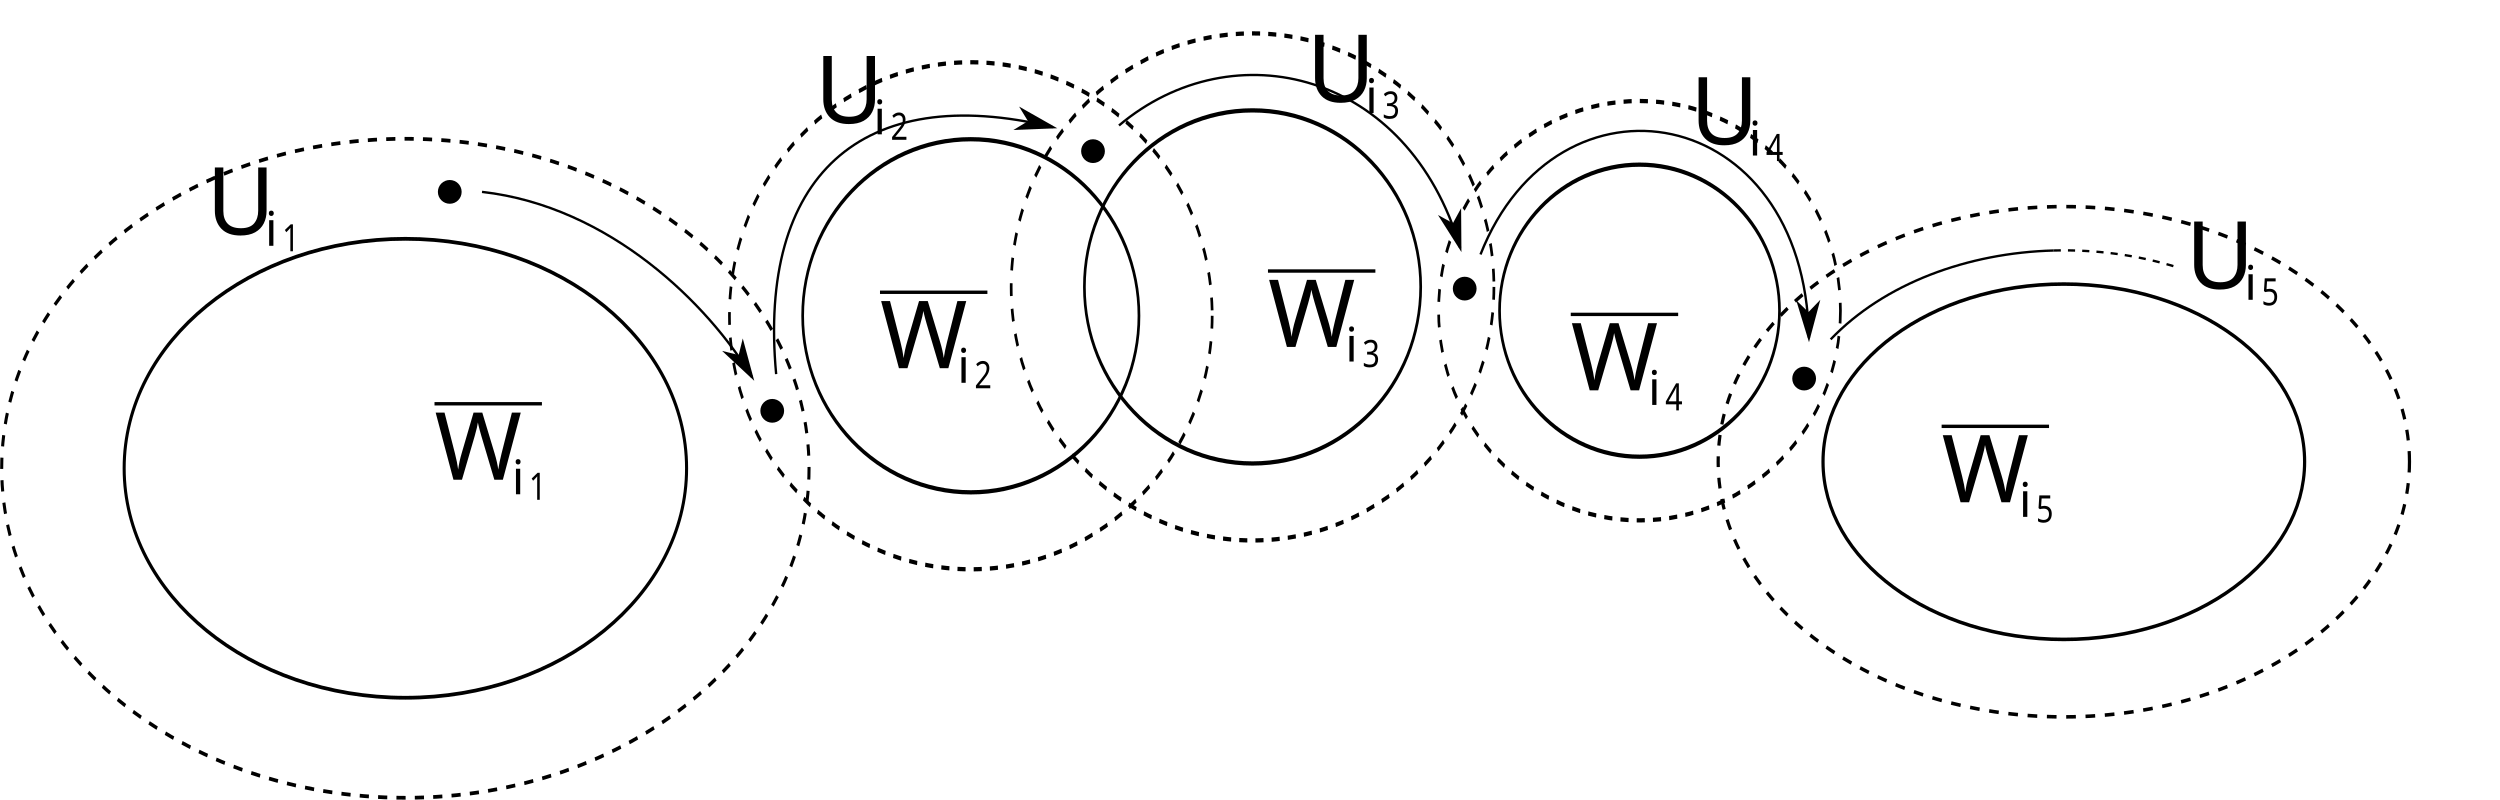
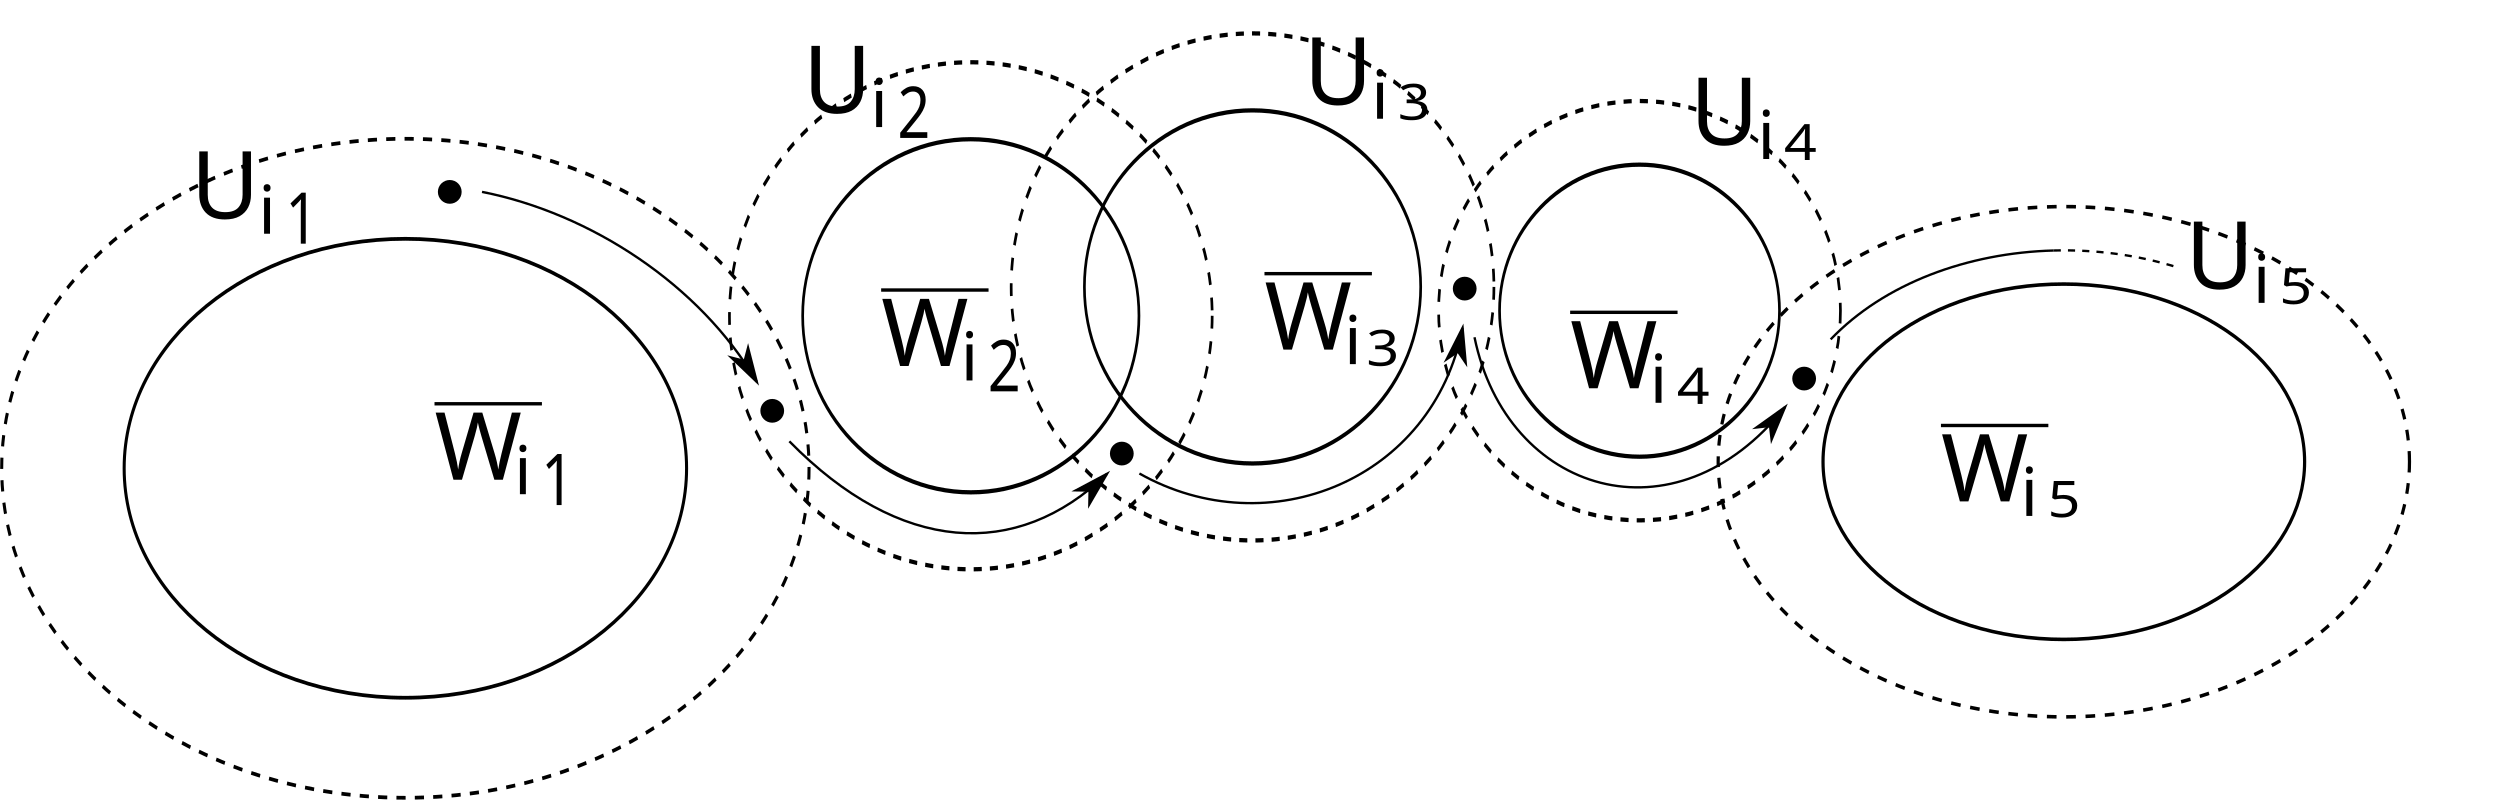
<svg xmlns="http://www.w3.org/2000/svg" width="736.498" height="235.528" id="svg3943" version="1.1">
  <defs id="defs3945">
    <marker orient="auto" refY="0.0" refX="0.0" id="Arrow2Mend" style="overflow:visible;">
      <path id="path4258" style="fill-rule:evenodd;stroke-width:0.625;stroke-linejoin:round;" d="M 8.719,4.034 L -2.207,0.016 L 8.719,-4.002 C 6.973,-1.63 6.983,1.616 8.719,4.034 z " transform="scale(0.6) rotate(180) translate(0,0)" />
    </marker>
    <marker orient="auto" refY="0" refX="0" id="Arrow1Lend" style="overflow:visible">
      <path id="path4336" d="M 0,0 5,-5 -12.5,0 5,5 0,0 z" style="fill-rule:evenodd;stroke:#000000;stroke-width:1pt" transform="matrix(-0.8,0,0,-0.8,-10,0)" />
    </marker>
    <marker orient="auto" refY="0" refX="0" id="Arrow2Mend-0" style="overflow:visible">
      <path id="path4258-9" style="fill-rule:evenodd;stroke-width:0.625;stroke-linejoin:round" d="M 8.719,4.034 -2.207,0.016 8.719,-4.002 c -1.745,2.372 -1.735,5.617 -6e-7,8.035 z" transform="scale(-0.6,-0.6)" />
    </marker>
    <marker orient="auto" refY="0" refX="0" id="Arrow2Mend-6" style="overflow:visible">
      <path id="path4258-4" style="fill-rule:evenodd;stroke-width:0.625;stroke-linejoin:round" d="M 8.719,4.034 -2.207,0.016 8.719,-4.002 c -1.745,2.372 -1.735,5.617 -6e-7,8.035 z" transform="scale(-0.6,-0.6)" />
    </marker>
    <marker orient="auto" refY="0" refX="0" id="Arrow2Mend-1" style="overflow:visible">
      <path id="path4258-43" style="fill-rule:evenodd;stroke-width:0.625;stroke-linejoin:round" d="M 8.719,4.034 -2.207,0.016 8.719,-4.002 c -1.745,2.372 -1.735,5.617 -6e-7,8.035 z" transform="scale(-0.6,-0.6)" />
    </marker>
    <marker orient="auto" refY="0" refX="0" id="Arrow1Lend-5" style="overflow:visible">
      <path id="path4336-9" d="M 0,0 5,-5 -12.5,0 5,5 0,0 z" style="fill-rule:evenodd;stroke:#000000;stroke-width:1pt" transform="matrix(-0.8,0,0,-0.8,-10,0)" />
    </marker>
  </defs>
  <g id="layer2" style="display:none">
    <path style="opacity:0.147;fill:#000000;fill-opacity:1;fill-rule:nonzero;stroke:none;display:inline" id="path3430-4" d="m 424,345.528 a 163,163 0 1 1 -326,0 163,163 0 1 1 326,0 z" transform="matrix(3.3505,0,0,2.0343,-511.0277,-362.7272)" />
    <path style="opacity:0.147;fill:#000000;fill-opacity:1;fill-rule:nonzero;stroke:none;display:inline" id="path3430" d="m 424,345.528 a 163,163 0 1 1 -326,0 163,163 0 1 1 326,0 z" transform="matrix(2.650307,0,0,1.609168,-332.9727,-216.5625)" />
    <path style="fill:none;stroke:#000000;stroke-width:1px;stroke-linecap:butt;stroke-linejoin:miter;stroke-opacity:1;display:inline" d="M 58,40.528 358,340.528 251,17.528" id="path3496" />
    <path style="fill:none;stroke:#000000;stroke-width:1px;stroke-linecap:butt;stroke-linejoin:miter;stroke-opacity:1;display:inline" d="M 360,342.528 680,48.528" id="path3500" />
    <path style="fill:none;stroke:#000000;stroke-width:1px;stroke-linecap:butt;stroke-linejoin:miter;stroke-opacity:1;display:inline" d="M 397,11.528 359,342.528 514,18.528" id="path3498" />
-     <path id="path3492" style="display:inline;fill:#000000;stroke:none" d="m 364.496,1035.104 c 0,0.828 -0.672,1.5 -1.5,1.5 -0.828,0 -1.5,-0.672 -1.5,-1.5 0,-0.828 0.672,-1.5 1.5,-1.5 0.828,0 1.5,0.672 1.5,1.5 z" transform="translate(-4.200178,-694.6261)" />
+     <path id="path3492" style="fill:#000000;stroke:none;display:inline" d="m 364.496,1035.104 a 1.5,1.5 0 1 1 -3,0 1.5,1.5 0 1 1 3,0 z" transform="translate(-4.200178,-694.6261)" />
  </g>
  <g id="layer1" transform="translate(-5.200178,-675.1261)" style="display:inline">
    <g id="g3033">
      <path transform="matrix(0.8147121,0,0,1.001,-88.94293,506.0771)" d="m 408.102,306.698 c 0,53.558 -65.352,96.975 -145.967,96.975 -80.615,0 -145.967,-43.417 -145.967,-96.975 0,-53.558 65.352,-96.975 145.967,-96.975 80.615,0 145.967,43.417 145.967,96.975 z" id="path2985-53" style="fill:none;stroke:#000000;stroke-width:1.107;stroke-miterlimit:4;stroke-opacity:1;stroke-dasharray:3.322, 3.322;stroke-dashoffset:0" />
      <path transform="matrix(0.5675539,0,0,0.6971043,-24.1542,599.2813)" d="m 408.102,306.698 c 0,53.558 -65.352,96.975 -145.967,96.975 -80.615,0 -145.967,-43.417 -145.967,-96.975 0,-53.558 65.352,-96.975 145.967,-96.975 80.615,0 145.967,43.417 145.967,96.975 z" id="path2985-1-93" style="fill:none;stroke:#000000;stroke-width:1.59;stroke-miterlimit:4;stroke-opacity:1;stroke-dasharray:none;stroke-dashoffset:0" />
    </g>
    <g transform="matrix(0.5979377,0,0,0.7694001,216.6844,142.5683)" id="g3033-9">
      <path transform="matrix(0.8147121,0,0,1.001,-88.94293,506.0771)" d="m 408.102,306.698 c 0,53.558 -65.352,96.975 -145.967,96.975 -80.615,0 -145.967,-43.417 -145.967,-96.975 0,-53.558 65.352,-96.975 145.967,-96.975 80.615,0 145.967,43.417 145.967,96.975 z" id="path2985-53-9" style="fill:none;stroke:#000000;stroke-width:1.633;stroke-miterlimit:4;stroke-opacity:1;stroke-dasharray:4.898, 4.898;stroke-dashoffset:0" />
      <path transform="matrix(0.5675539,0,0,0.6971043,-24.1542,599.2813)" d="m 408.102,306.698 c 0,53.558 -65.352,96.975 -145.967,96.975 -80.615,0 -145.967,-43.417 -145.967,-96.975 0,-53.558 65.352,-96.975 145.967,-96.975 80.615,0 145.967,43.417 145.967,96.975 z" id="path2985-1-93-1" style="fill:none;stroke:#000000;stroke-width:2.344;stroke-miterlimit:4;stroke-opacity:1;stroke-dasharray:none;stroke-dashoffset:0" />
    </g>
    <g transform="matrix(0.5979377,0,0,0.7694001,299.6844,134.0683)" id="g3033-9-3">
      <path transform="matrix(0.8147121,0,0,1.001,-88.94293,506.0771)" d="m 408.102,306.698 c 0,53.558 -65.352,96.975 -145.967,96.975 -80.615,0 -145.967,-43.417 -145.967,-96.975 0,-53.558 65.352,-96.975 145.967,-96.975 80.615,0 145.967,43.417 145.967,96.975 z" id="path2985-53-9-6" style="fill:none;stroke:#000000;stroke-width:1.633;stroke-miterlimit:4;stroke-opacity:1;stroke-dasharray:4.898, 4.898;stroke-dashoffset:0" />
      <path transform="matrix(0.5675539,0,0,0.6971043,-24.1542,599.2813)" d="m 408.102,306.698 c 0,53.558 -65.352,96.975 -145.967,96.975 -80.615,0 -145.967,-43.417 -145.967,-96.975 0,-53.558 65.352,-96.975 145.967,-96.975 80.615,0 145.967,43.417 145.967,96.975 z" id="path2985-1-93-1-0" style="fill:none;stroke:#000000;stroke-width:2.344;stroke-miterlimit:4;stroke-opacity:1;stroke-dasharray:none;stroke-dashoffset:0" />
    </g>
    <g transform="matrix(0.497735,0,0,0.6363689,426.1718,249.2335)" id="g3033-9-3-9">
      <path transform="matrix(0.8147121,0,0,1.001,-88.94293,506.0771)" d="m 408.102,306.698 c 0,53.558 -65.352,96.975 -145.967,96.975 -80.615,0 -145.967,-43.417 -145.967,-96.975 0,-53.558 65.352,-96.975 145.967,-96.975 80.615,0 145.967,43.417 145.967,96.975 z" id="path2985-53-9-6-7" style="fill:none;stroke:#000000;stroke-width:1.968;stroke-miterlimit:4;stroke-opacity:1;stroke-dasharray:5.903, 5.903;stroke-dashoffset:0" />
      <path transform="matrix(0.5675539,0,0,0.6971043,-24.1542,599.2813)" d="m 408.102,306.698 c 0,53.558 -65.352,96.975 -145.967,96.975 -80.615,0 -145.967,-43.417 -145.967,-96.975 0,-53.558 65.352,-96.975 145.967,-96.975 80.615,0 145.967,43.417 145.967,96.975 z" id="path2985-1-93-1-0-6" style="fill:none;stroke:#000000;stroke-width:2.825;stroke-miterlimit:4;stroke-opacity:1;stroke-dasharray:none;stroke-dashoffset:0" />
    </g>
    <g transform="matrix(0.8562905,0,0,0.7743249,506.4882,181.564)" id="g3033-9-3-9-6">
      <path transform="matrix(0.8147121,0,0,1.001,-88.94293,506.0771)" d="m 408.102,306.698 c 0,53.558 -65.352,96.975 -145.967,96.975 -80.615,0 -145.967,-43.417 -145.967,-96.975 0,-53.558 65.352,-96.975 145.967,-96.975 80.615,0 145.967,43.417 145.967,96.975 z" id="path2985-53-9-6-7-4" style="fill:none;stroke:#000000;stroke-width:1.36;stroke-miterlimit:4;stroke-opacity:1;stroke-dasharray:4.08, 4.08;stroke-dashoffset:0" />
      <path transform="matrix(0.5675539,0,0,0.6971043,-24.1542,599.2813)" d="m 408.102,306.698 c 0,53.558 -65.352,96.975 -145.967,96.975 -80.615,0 -145.967,-43.417 -145.967,-96.975 0,-53.558 65.352,-96.975 145.967,-96.975 80.615,0 145.967,43.417 145.967,96.975 z" id="path2985-1-93-1-0-6-3" style="fill:none;stroke:#000000;stroke-width:1.952;stroke-miterlimit:4;stroke-opacity:1;stroke-dasharray:none;stroke-dashoffset:0" />
    </g>
-     <g id="g3484" transform="translate(0.5355339,10.19239)">
+     <g id="g3484" transform="translate(-4.05698,5.460786)" style="fill:#000000">
      <text id="text3809-0-8-9" y="734.04" x="65.476" style="font-size:27.69px;font-style:normal;font-variant:normal;font-weight:normal;font-stretch:normal;line-height:125%;letter-spacing:0px;word-spacing:0px;fill:#000000;fill-opacity:1;stroke:none;font-family:cmmi10;-inkscape-font-specification:cmmi10" xml:space="preserve">
        <tspan y="734.04" x="65.476" id="tspan3811-7-9-0">U</tspan>
      </text>
-       <text id="text3809-0-8-9-5" y="737.339" x="82.769" style="font-size:14.065px;font-style:normal;font-variant:normal;font-weight:normal;font-stretch:normal;line-height:125%;letter-spacing:0px;word-spacing:0px;fill:#000000;fill-opacity:1;stroke:none;font-family:cmmi10;-inkscape-font-specification:cmmi10" xml:space="preserve">
-         <tspan y="737.339" x="82.769" id="tspan3811-7-9-0-9">i</tspan>
-       </text>
-       <text transform="scale(0.8965595,1.115375)" id="text3842-4-1-1" y="662.52" x="97.925" style="font-size:9.967px;font-style:normal;font-variant:normal;font-weight:normal;font-stretch:normal;line-height:125%;letter-spacing:0px;word-spacing:0px;fill:#000000;fill-opacity:1;stroke:none;font-family:cmmi10;-inkscape-font-specification:cmmi10" xml:space="preserve">
-         <tspan y="662.52" x="97.925" id="tspan3844-7-8-1">1</tspan>
-       </text>
-     </g>
-     <g id="g3476" transform="translate(9.136039,0.7426407)">
-       <text id="text3809-0-8-9-8" y="710.652" x="236.121" style="font-size:27.69px;font-style:normal;font-variant:normal;font-weight:normal;font-stretch:normal;line-height:125%;letter-spacing:0px;word-spacing:0px;fill:#000000;fill-opacity:1;stroke:none;font-family:cmmi10;-inkscape-font-specification:cmmi10" xml:space="preserve">
-         <tspan y="710.652" x="236.121" id="tspan3811-7-9-0-1">U</tspan>
-       </text>
-       <text id="text3809-0-8-9-5-0" y="713.951" x="253.414" style="font-size:14.065px;font-style:normal;font-variant:normal;font-weight:normal;font-stretch:normal;line-height:125%;letter-spacing:0px;word-spacing:0px;fill:#000000;fill-opacity:1;stroke:none;font-family:cmmi10;-inkscape-font-specification:cmmi10" xml:space="preserve">
-         <tspan y="713.951" x="253.414" id="tspan3811-7-9-0-9-4">i</tspan>
-       </text>
-       <text transform="scale(0.8965595,1.115375)" id="text3842-4-1-1-8" y="641.552" x="288.257" style="font-size:9.967px;font-style:normal;font-variant:normal;font-weight:normal;font-stretch:normal;line-height:125%;letter-spacing:0px;word-spacing:0px;fill:#000000;fill-opacity:1;stroke:none;font-family:cmmi10;-inkscape-font-specification:cmmi10" xml:space="preserve">
-         <tspan y="641.552" x="288.257" id="tspan3844-7-8-1-0">2</tspan>
-       </text>
-     </g>
-     <g id="g3468" transform="translate(37.51219,7.985281)">
-       <text id="text3809-0-8-9-8-9" y="697.152" x="352.621" style="font-size:27.69px;font-style:normal;font-variant:normal;font-weight:normal;font-stretch:normal;line-height:125%;letter-spacing:0px;word-spacing:0px;fill:#000000;fill-opacity:1;stroke:none;font-family:cmmi10;-inkscape-font-specification:cmmi10" xml:space="preserve">
-         <tspan y="697.152" x="352.621" id="tspan3811-7-9-0-1-5">U</tspan>
-       </text>
-       <text id="text3809-0-8-9-5-0-5" y="700.451" x="369.914" style="font-size:14.065px;font-style:normal;font-variant:normal;font-weight:normal;font-stretch:normal;line-height:125%;letter-spacing:0px;word-spacing:0px;fill:#000000;fill-opacity:1;stroke:none;font-family:cmmi10;-inkscape-font-specification:cmmi10" xml:space="preserve">
-         <tspan y="700.451" x="369.914" id="tspan3811-7-9-0-9-4-2">i</tspan>
-       </text>
-       <text transform="scale(0.8965595,1.115375)" id="text3842-4-1-1-8-5" y="629.448" x="418.199" style="font-size:9.967px;font-style:normal;font-variant:normal;font-weight:normal;font-stretch:normal;line-height:125%;letter-spacing:0px;word-spacing:0px;fill:#000000;fill-opacity:1;stroke:none;font-family:cmmi10;-inkscape-font-specification:cmmi10" xml:space="preserve">
-         <tspan y="629.448" x="418.199" id="tspan3844-7-8-1-0-8">3</tspan>
-       </text>
-     </g>
-     <g id="g3460" transform="translate(25.5,3)">
-       <text id="text3809-0-8-9-8-91" y="714.652" x="477.621" style="font-size:27.69px;font-style:normal;font-variant:normal;font-weight:normal;font-stretch:normal;line-height:125%;letter-spacing:0px;word-spacing:0px;fill:#000000;fill-opacity:1;stroke:none;font-family:cmmi10;-inkscape-font-specification:cmmi10" xml:space="preserve">
-         <tspan y="714.652" x="477.621" id="tspan3811-7-9-0-1-2">U</tspan>
-       </text>
-       <text id="text3809-0-8-9-5-0-8" y="717.951" x="494.914" style="font-size:14.065px;font-style:normal;font-variant:normal;font-weight:normal;font-stretch:normal;line-height:125%;letter-spacing:0px;word-spacing:0px;fill:#000000;fill-opacity:1;stroke:none;font-family:cmmi10;-inkscape-font-specification:cmmi10" xml:space="preserve">
-         <tspan y="717.951" x="494.914" id="tspan3811-7-9-0-9-4-23">i</tspan>
-       </text>
-       <text transform="scale(0.8965595,1.115375)" id="text3842-4-1-1-8-3" y="645.138" x="557.62" style="font-size:9.967px;font-style:normal;font-variant:normal;font-weight:normal;font-stretch:normal;line-height:125%;letter-spacing:0px;word-spacing:0px;fill:#000000;fill-opacity:1;stroke:none;font-family:cmmi10;-inkscape-font-specification:cmmi10" xml:space="preserve">
-         <tspan y="645.138" x="557.62" id="tspan3844-7-8-1-0-9">4</tspan>
-       </text>
-     </g>
-     <g id="g3452" transform="translate(29,12)">
-       <text id="text3809-0-8-9-8-4" y="748.152" x="620.121" style="font-size:27.69px;font-style:normal;font-variant:normal;font-weight:normal;font-stretch:normal;line-height:125%;letter-spacing:0px;word-spacing:0px;fill:#000000;fill-opacity:1;stroke:none;font-family:cmmi10;-inkscape-font-specification:cmmi10" xml:space="preserve">
-         <tspan y="748.152" x="620.121" id="tspan3811-7-9-0-1-4">U</tspan>
-       </text>
-       <text id="text3809-0-8-9-5-0-6" y="751.451" x="637.414" style="font-size:14.065px;font-style:normal;font-variant:normal;font-weight:normal;font-stretch:normal;line-height:125%;letter-spacing:0px;word-spacing:0px;fill:#000000;fill-opacity:1;stroke:none;font-family:cmmi10;-inkscape-font-specification:cmmi10" xml:space="preserve">
-         <tspan y="751.451" x="637.414" id="tspan3811-7-9-0-9-4-0">i</tspan>
-       </text>
-       <text transform="scale(0.8965595,1.115375)" id="text3842-4-1-1-8-32" y="675.173" x="716.561" style="font-size:9.967px;font-style:normal;font-variant:normal;font-weight:normal;font-stretch:normal;line-height:125%;letter-spacing:0px;word-spacing:0px;fill:#000000;fill-opacity:1;stroke:none;font-family:cmmi10;-inkscape-font-specification:cmmi10" xml:space="preserve">
-         <tspan y="675.173" x="716.561" id="tspan3844-7-8-1-0-5">5</tspan>
-       </text>
-     </g>
-     <g id="g3419" transform="translate(-7.935028,-25.0061)">
-       <text id="text3809-0-8-9-81" y="841.451" x="141.157" style="font-size:27.69px;font-style:normal;font-variant:normal;font-weight:normal;font-stretch:normal;line-height:125%;letter-spacing:0px;word-spacing:0px;fill:#000000;fill-opacity:1;stroke:none;font-family:cmmi10;-inkscape-font-specification:cmmi10" xml:space="preserve">
-         <tspan y="841.451" x="141.157" id="tspan3811-7-9-0-91">W</tspan>
-       </text>
-       <text id="text3809-0-8-9-5-1" y="845.75" x="163.951" style="font-size:14.065px;font-style:normal;font-variant:normal;font-weight:normal;font-stretch:normal;line-height:125%;letter-spacing:0px;word-spacing:0px;fill:#000000;fill-opacity:1;stroke:none;font-family:cmmi10;-inkscape-font-specification:cmmi10" xml:space="preserve">
-         <tspan y="845.75" x="163.951" id="tspan3811-7-9-0-9-2">i</tspan>
-       </text>
-       <text transform="scale(0.8965595,1.115375)" id="text3842-4-1-1-3" y="759.717" x="188.472" style="font-size:9.967px;font-style:normal;font-variant:normal;font-weight:normal;font-stretch:normal;line-height:125%;letter-spacing:0px;word-spacing:0px;fill:#000000;fill-opacity:1;stroke:none;font-family:cmmi10;-inkscape-font-specification:cmmi10" xml:space="preserve">
-         <tspan y="759.717" x="188.472" id="tspan3844-7-8-1-6">1</tspan>
-       </text>
-       <path id="path3297" d="m 141.141,819.083 31.643,0" style="fill:none;stroke:#000000;stroke-width:1px;stroke-linecap:butt;stroke-linejoin:miter;stroke-opacity:1" />
-     </g>
-     <g id="g3392" transform="translate(3.792893,2.035534)">
-       <text id="text3809-0-8-9-81-0" y="781.557" x="260.667" style="font-size:27.69px;font-style:normal;font-variant:normal;font-weight:normal;font-stretch:normal;line-height:125%;letter-spacing:0px;word-spacing:0px;fill:#000000;fill-opacity:1;stroke:none;font-family:cmmi10;-inkscape-font-specification:cmmi10" xml:space="preserve">
-         <tspan y="781.557" x="260.667" id="tspan3811-7-9-0-91-5">W</tspan>
-       </text>
-       <text id="text3809-0-8-9-5-1-5" y="785.856" x="283.46" style="font-size:14.065px;font-style:normal;font-variant:normal;font-weight:normal;font-stretch:normal;line-height:125%;letter-spacing:0px;word-spacing:0px;fill:#000000;fill-opacity:1;stroke:none;font-family:cmmi10;-inkscape-font-specification:cmmi10" xml:space="preserve">
-         <tspan y="785.856" x="283.46" id="tspan3811-7-9-0-9-2-8">i</tspan>
-       </text>
-       <text transform="scale(0.8965595,1.115375)" id="text3842-4-1-1-3-0" y="706.019" x="321.77" style="font-size:9.967px;font-style:normal;font-variant:normal;font-weight:normal;font-stretch:normal;line-height:125%;letter-spacing:0px;word-spacing:0px;fill:#000000;fill-opacity:1;stroke:none;font-family:cmmi10;-inkscape-font-specification:cmmi10" xml:space="preserve">
-         <tspan y="706.019" x="321.77" id="tspan3844-7-8-1-6-7">2</tspan>
-       </text>
-       <path id="path3297-5" d="m 260.651,759.19 31.643,0" style="fill:none;stroke:#000000;stroke-width:1px;stroke-linecap:butt;stroke-linejoin:miter;stroke-opacity:1" />
-     </g>
-     <g id="g3509" transform="translate(4,-1)">
-       <text id="text3809-0-8-9-5-1-6" y="782.634" x="397.552" style="font-size:14.065px;font-style:normal;font-variant:normal;font-weight:normal;font-stretch:normal;line-height:125%;letter-spacing:0px;word-spacing:0px;fill:#000000;fill-opacity:1;stroke:none;font-family:cmmi10;-inkscape-font-specification:cmmi10" xml:space="preserve">
-         <tspan y="782.634" x="397.552" id="tspan3811-7-9-0-9-2-0">i</tspan>
-       </text>
-       <g id="g3502">
-         <text xml:space="preserve" style="font-size:27.69px;font-style:normal;font-variant:normal;font-weight:normal;font-stretch:normal;line-height:125%;letter-spacing:0px;word-spacing:0px;fill:#000000;fill-opacity:1;stroke:none;font-family:cmmi10;-inkscape-font-specification:cmmi10" x="374.759" y="778.335" id="text3809-0-8-9-81-8">
-           <tspan id="tspan3811-7-9-0-91-8" x="374.759" y="778.335">W</tspan>
-         </text>
-         <text xml:space="preserve" style="font-size:9.967px;font-style:normal;font-variant:normal;font-weight:normal;font-stretch:normal;line-height:125%;letter-spacing:0px;word-spacing:0px;fill:#000000;fill-opacity:1;stroke:none;font-family:cmmi10;-inkscape-font-specification:cmmi10" x="449.025" y="703.13" id="text3842-4-1-1-3-8" transform="scale(0.8965595,1.115375)">
-           <tspan id="tspan3844-7-8-1-6-0" x="449.025" y="703.13">3</tspan>
-         </text>
-         <path style="fill:none;stroke:#000000;stroke-width:1px;stroke-linecap:butt;stroke-linejoin:miter;stroke-opacity:1" d="m 374.743,755.968 31.643,0" id="path3297-6" />
-       </g>
-     </g>
-     <g id="g3401" transform="translate(-13.43503,8.485281)">
-       <text id="text3809-0-8-9-81-1" y="781.628" x="481.395" style="font-size:27.69px;font-style:normal;font-variant:normal;font-weight:normal;font-stretch:normal;line-height:125%;letter-spacing:0px;word-spacing:0px;fill:#000000;fill-opacity:1;stroke:none;font-family:cmmi10;-inkscape-font-specification:cmmi10" xml:space="preserve">
-         <tspan y="781.628" x="481.395" id="tspan3811-7-9-0-91-9">W</tspan>
-       </text>
-       <text id="text3809-0-8-9-5-1-2" y="785.927" x="504.188" style="font-size:14.065px;font-style:normal;font-variant:normal;font-weight:normal;font-stretch:normal;line-height:125%;letter-spacing:0px;word-spacing:0px;fill:#000000;fill-opacity:1;stroke:none;font-family:cmmi10;-inkscape-font-specification:cmmi10" xml:space="preserve">
-         <tspan y="785.927" x="504.188" id="tspan3811-7-9-0-9-2-7">i</tspan>
-       </text>
-       <text transform="scale(0.8965595,1.115375)" id="text3842-4-1-1-3-7" y="706.083" x="567.964" style="font-size:9.967px;font-style:normal;font-variant:normal;font-weight:normal;font-stretch:normal;line-height:125%;letter-spacing:0px;word-spacing:0px;fill:#000000;fill-opacity:1;stroke:none;font-family:cmmi10;-inkscape-font-specification:cmmi10" xml:space="preserve">
-         <tspan y="706.083" x="567.964" id="tspan3844-7-8-1-6-2">4</tspan>
-       </text>
-       <path id="path3297-0" d="m 481.379,759.261 31.643,0" style="fill:none;stroke:#000000;stroke-width:1px;stroke-linecap:butt;stroke-linejoin:miter;stroke-opacity:1" />
-     </g>
-     <g id="g3410" transform="translate(-15.67767,-2.035534)">
-       <text id="text3809-0-8-9-81-10" y="825.128" x="592.895" style="font-size:27.69px;font-style:normal;font-variant:normal;font-weight:normal;font-stretch:normal;line-height:125%;letter-spacing:0px;word-spacing:0px;fill:#000000;fill-opacity:1;stroke:none;font-family:cmmi10;-inkscape-font-specification:cmmi10" xml:space="preserve">
-         <tspan y="825.128" x="592.895" id="tspan3811-7-9-0-91-1">W</tspan>
-       </text>
-       <text id="text3809-0-8-9-5-1-59" y="829.427" x="615.688" style="font-size:14.065px;font-style:normal;font-variant:normal;font-weight:normal;font-stretch:normal;line-height:125%;letter-spacing:0px;word-spacing:0px;fill:#000000;fill-opacity:1;stroke:none;font-family:cmmi10;-inkscape-font-specification:cmmi10" xml:space="preserve">
-         <tspan y="829.427" x="615.688" id="tspan3811-7-9-0-9-2-4">i</tspan>
-       </text>
-       <text transform="scale(0.8965595,1.115375)" id="text3842-4-1-1-3-6" y="745.083" x="692.328" style="font-size:9.967px;font-style:normal;font-variant:normal;font-weight:normal;font-stretch:normal;line-height:125%;letter-spacing:0px;word-spacing:0px;fill:#000000;fill-opacity:1;stroke:none;font-family:cmmi10;-inkscape-font-specification:cmmi10" xml:space="preserve">
-         <tspan y="745.083" x="692.328" id="tspan3844-7-8-1-6-1">5</tspan>
-       </text>
-       <path id="path3297-8" d="m 592.879,802.761 31.643,0" style="fill:none;stroke:#000000;stroke-width:1px;stroke-linecap:butt;stroke-linejoin:miter;stroke-opacity:1" />
-     </g>
-     <path style="fill:#000000;fill-opacity:1;fill-rule:nonzero;stroke:none" id="path3525" d="m 140,10.528 c 0,3.314 -3.582,6 -8,6 -4.418,0 -8,-2.686 -8,-6 0,-3.314 3.582,-6 8,-6 4.418,0 8,2.686 8,6 z" transform="matrix(0.4375,0,0,0.5833333,79.95018,725.5126)" />
+       <text id="text3809-0-8-9-5" y="738.524" x="85.365" style="font-size:19.828px;font-style:normal;font-variant:normal;font-weight:normal;font-stretch:normal;line-height:125%;letter-spacing:0px;word-spacing:0px;fill:#000000;fill-opacity:1;stroke:none;font-family:cmmi10;-inkscape-font-specification:cmmi10" xml:space="preserve">
+         <tspan y="738.524" x="85.365" id="tspan3811-7-9-0-9">i</tspan>
+       </text>
+       <text transform="scale(0.8965595,1.115375)" id="text3842-4-1-1" y="664.761" x="104.085" style="font-size:18.871px;font-style:normal;font-variant:normal;font-weight:normal;font-stretch:normal;line-height:125%;letter-spacing:0px;word-spacing:0px;fill:#000000;fill-opacity:1;stroke:none;font-family:cmmi10;-inkscape-font-specification:cmmi10" xml:space="preserve">
+         <tspan y="664.761" x="104.085" id="tspan3844-7-8-1">1</tspan>
+       </text>
+     </g>
+     <path style="fill:#000000;fill-opacity:1;fill-rule:nonzero;stroke:none" id="path3525" d="m 140,10.528 a 8,6 0 1 1 -16,0 8,6 0 1 1 16,0 z" transform="matrix(0.4375,0,0,0.5833333,79.95018,725.5126)" />
    <path style="fill:#000000;fill-opacity:1;fill-rule:nonzero;stroke:none;display:inline" id="path3525-3" d="m 140,10.528 c 0,3.314 -3.582,6 -8,6 -4.418,0 -8,-2.686 -8,-6 0,-3.314 3.582,-6 8,-6 4.418,0 8,2.686 8,6 z" transform="matrix(0.4375,0,0,0.5833333,174.9502,790.0126)" />
-     <path style="fill:#000000;fill-opacity:1;fill-rule:nonzero;stroke:none;display:inline" id="path3525-3-3" d="m 140,10.528 c 0,3.314 -3.582,6 -8,6 -4.418,0 -8,-2.686 -8,-6 0,-3.314 3.582,-6 8,-6 4.418,0 8,2.686 8,6 z" transform="matrix(0.4375,0,0,0.5833333,269.4502,713.5126)" />
+     <path style="fill:#000000;fill-opacity:1;fill-rule:nonzero;stroke:none;display:inline" id="path3525-3-3" d="m 140,10.528 a 8,6 0 1 1 -16,0 8,6 0 1 1 16,0 z" transform="matrix(0.4375,0,0,0.5833333,277.9355,802.6081)" />
    <path style="fill:#000000;fill-opacity:1;fill-rule:nonzero;stroke:none;display:inline" id="path3525-3-3-9" d="m 140,10.528 c 0,3.314 -3.582,6 -8,6 -4.418,0 -8,-2.686 -8,-6 0,-3.314 3.582,-6 8,-6 4.418,0 8,2.686 8,6 z" transform="matrix(0.4375,0,0,0.5833333,378.9502,754.0126)" />
    <path style="fill:#000000;fill-opacity:1;fill-rule:nonzero;stroke:none;display:inline" id="path3525-3-3-9-3" d="m 140,10.528 c 0,3.314 -3.582,6 -8,6 -4.418,0 -8,-2.686 -8,-6 0,-3.314 3.582,-6 8,-6 4.418,0 8,2.686 8,6 z" transform="matrix(0.4375,0,0,0.5833333,478.9502,780.5126)" />
-     <path style="fill:none;stroke:#000000;stroke-width:0.7;stroke-linecap:butt;stroke-linejoin:miter;stroke-opacity:1;marker-end:url(#Arrow1Lend);stroke-miterlimit:4;stroke-dasharray:none" d="m 142,56.528 c 37.843,4.275 66.771,33.397 79.5,54.5" id="path3087" transform="translate(5.200178,675.1261)" />
-     <path style="fill:none;stroke:#000000;stroke-width:0.7;stroke-linecap:butt;stroke-linejoin:miter;stroke-opacity:1;marker-end:url(#Arrow1Lend);display:inline;stroke-miterlimit:4;stroke-dasharray:none" d="m 334.854,712.089 c 33.843,-28.475 85.271,-15.853 100.5,36" id="path3087-2" />
-     <path style="fill:none;stroke:#000000;stroke-width:0.7;stroke-linecap:butt;stroke-linejoin:miter;stroke-opacity:1;marker-end:url(#Arrow1Lend);display:inline;stroke-miterlimit:4;stroke-dasharray:none" d="m 441.354,750.089 c 22.593,-57.475 95.521,-45.103 96.75,24.5" id="path3087-2-2" />
-     <path style="fill:none;stroke:#000000;stroke-width:0.7;stroke-linecap:butt;stroke-linejoin:miter;stroke-opacity:1;marker-end:url(#Arrow1Lend);display:inline;stroke-miterlimit:4;stroke-dasharray:none" d="m 233.854,785.339 c -5.407,-57.975 24.818,-86.505 81.5,-72.75" id="path3087-2-2-3" />
+     <path style="fill:none;stroke:#000000;stroke-width:0.7;stroke-linecap:butt;stroke-linejoin:miter;stroke-miterlimit:4;stroke-opacity:1;stroke-dasharray:none;marker-end:url(#Arrow1Lend)" d="m 142,56.528 c 31.843,6.275 64.185,27.311 80.914,55.914" id="path3087" transform="translate(5.200178,675.1261)" />
+     <path style="fill:none;stroke:#000000;stroke-width:0.7;stroke-linecap:butt;stroke-linejoin:miter;stroke-miterlimit:4;stroke-opacity:1;stroke-dasharray:none;marker-end:url(#Arrow1Lend);display:inline" d="m 340.864,814.62 c 38.153,21.509 86.606,1.801 95.197,-42.842" id="path3087-2" />
+     <path style="fill:none;stroke:#000000;stroke-width:0.7;stroke-linecap:butt;stroke-linejoin:miter;stroke-miterlimit:4;stroke-opacity:1;stroke-dasharray:none;marker-end:url(#Arrow1Lend);display:inline" d="m 439.586,774.484 c 9.512,46.116 59.105,61.317 91.447,20.611" id="path3087-2-2" />
+     <path style="fill:none;stroke:#000000;stroke-width:0.7;stroke-linecap:butt;stroke-linejoin:miter;stroke-miterlimit:4;stroke-opacity:1;stroke-dasharray:none;marker-end:url(#Arrow1Lend);display:inline" d="m 237.743,805.138 c 32.559,33.213 66.948,35.23 93.521,9.628" id="path3087-2-2-3" />
    <path style="fill:none;stroke:#000000;stroke-width:0.7;stroke-linecap:butt;stroke-linejoin:miter;stroke-miterlimit:4;stroke-opacity:1;stroke-dasharray:none;marker-end:none;display:inline" d="m 544.512,775.105 c 15.843,-16.514 40.389,-25.504 65.709,-26.179" id="path3087-2-2-7" />
    <path style="fill:none;stroke:#000000;stroke-width:0.7;stroke-linecap:butt;stroke-linejoin:miter;stroke-miterlimit:4;stroke-opacity:1;stroke-dasharray:2.1, 2.1;stroke-dashoffset:0;marker-end:none;display:inline" d="m 610.221,748.926 c 12.255,-0.327 24.691,1.294 36.409,4.953" id="path3087-2-2-7-1" />
+     <g id="g4078">
+       <g transform="translate(-7.935028,-25.0061)" id="g3419">
+         <text xml:space="preserve" style="font-size:27.69px;font-style:normal;font-variant:normal;font-weight:normal;font-stretch:normal;line-height:125%;letter-spacing:0px;word-spacing:0px;fill:#000000;fill-opacity:1;stroke:none;font-family:cmmi10;-inkscape-font-specification:cmmi10" x="141.157" y="841.451" id="text3809-0-8-9-81">
+           <tspan id="tspan3811-7-9-0-91" x="141.157" y="841.451">W</tspan>
+         </text>
+         <path style="fill:none;stroke:#000000;stroke-width:1px;stroke-linecap:butt;stroke-linejoin:miter;stroke-opacity:1" d="m 141.141,819.083 31.643,0" id="path3297" />
+       </g>
+       <text xml:space="preserve" style="font-size:19.828px;font-style:normal;font-variant:normal;font-weight:normal;font-stretch:normal;line-height:125%;letter-spacing:0px;word-spacing:0px;fill:#000000;fill-opacity:1;stroke:none;display:inline;font-family:cmmi10;-inkscape-font-specification:cmmi10" x="156.681" y="820.724" id="text3809-0-8-9-5-8">
+         <tspan id="tspan3811-7-9-0-9-9" x="156.681" y="820.724">i</tspan>
+       </text>
+       <text xml:space="preserve" style="font-size:18.871px;font-style:normal;font-variant:normal;font-weight:normal;font-stretch:normal;line-height:125%;letter-spacing:0px;word-spacing:0px;fill:#000000;fill-opacity:1;stroke:none;display:inline;font-family:cmmi10;-inkscape-font-specification:cmmi10" x="183.629" y="738.696" id="text3842-4-1-1-88" transform="scale(0.8965595,1.115375)">
+         <tspan id="tspan3844-7-8-1-9" x="183.629" y="738.696">1</tspan>
+       </text>
+     </g>
+     <g id="g4391">
+       <g transform="translate(123.6426,-58.51347)" id="g3419-9" style="display:inline">
+         <text xml:space="preserve" style="font-size:27.69px;font-style:normal;font-variant:normal;font-weight:normal;font-stretch:normal;line-height:125%;letter-spacing:0px;word-spacing:0px;fill:#000000;fill-opacity:1;stroke:none;font-family:cmmi10;-inkscape-font-specification:cmmi10" x="141.157" y="841.451" id="text3809-0-8-9-81-9">
+           <tspan id="tspan3811-7-9-0-91-2" x="141.157" y="841.451">W</tspan>
+         </text>
+         <path style="fill:none;stroke:#000000;stroke-width:1px;stroke-linecap:butt;stroke-linejoin:miter;stroke-opacity:1" d="m 141.141,819.083 31.643,0" id="path3297-81" />
+       </g>
+       <text xml:space="preserve" style="font-size:19.828px;font-style:normal;font-variant:normal;font-weight:normal;font-stretch:normal;line-height:125%;letter-spacing:0px;word-spacing:0px;fill:#000000;fill-opacity:1;stroke:none;display:inline;font-family:cmmi10;-inkscape-font-specification:cmmi10" x="288.258" y="787.216" id="text3809-0-8-9-5-8-2">
+         <tspan id="tspan3811-7-9-0-9-9-1" x="288.258" y="787.216">i</tspan>
+       </text>
+       <text xml:space="preserve" style="font-size:18.871px;font-style:normal;font-variant:normal;font-weight:normal;font-stretch:normal;line-height:125%;letter-spacing:0px;word-spacing:0px;fill:#000000;fill-opacity:1;stroke:none;display:inline;font-family:cmmi10;-inkscape-font-specification:cmmi10" x="330.387" y="708.655" id="text3842-4-1-1-88-5" transform="scale(0.8965595,1.115375)">
+         <tspan id="tspan3844-7-8-1-9-3" x="330.387" y="708.655">2</tspan>
+       </text>
+     </g>
+     <g id="g4264">
+       <g id="g4336" transform="translate(89.73648,11.51728)">
+         <g style="display:inline" id="g3419-9-0-6" transform="translate(236.8854,-63.46322)">
+           <text id="text3809-0-8-9-81-9-8-6" y="841.451" x="141.157" style="font-size:27.69px;font-style:normal;font-variant:normal;font-weight:normal;font-stretch:normal;line-height:125%;letter-spacing:0px;word-spacing:0px;fill:#000000;fill-opacity:1;stroke:none;font-family:cmmi10;-inkscape-font-specification:cmmi10" xml:space="preserve">
+             <tspan y="841.451" x="141.157" id="tspan3811-7-9-0-91-2-0-5">W</tspan>
+           </text>
+           <path id="path3297-81-9-7" d="m 141.141,819.083 31.643,0" style="fill:none;stroke:#000000;stroke-width:1px;stroke-linecap:butt;stroke-linejoin:miter;stroke-opacity:1" />
+         </g>
+         <text id="text3809-0-8-9-5-8-2-3-7" y="782.266" x="401.501" style="font-size:19.828px;font-style:normal;font-variant:normal;font-weight:normal;font-stretch:normal;line-height:125%;letter-spacing:0px;word-spacing:0px;fill:#000000;fill-opacity:1;stroke:none;display:inline;font-family:cmmi10;-inkscape-font-specification:cmmi10" xml:space="preserve">
+           <tspan y="782.266" x="401.501" id="tspan3811-7-9-0-9-9-1-1-5">i</tspan>
+         </text>
+         <text transform="scale(1.066803,0.9373802)" id="text3842-4-1-1-88-5-7-1" y="834.878" x="383.815" style="font-size:15.859px;font-style:normal;font-variant:normal;font-weight:normal;font-stretch:normal;line-height:125%;letter-spacing:0px;word-spacing:0px;fill:#000000;fill-opacity:1;stroke:none;display:inline;font-family:cmmi10;-inkscape-font-specification:cmmi10" xml:space="preserve">
+           <tspan y="834.878" x="383.815" id="tspan3844-7-8-1-9-3-6-1">4</tspan>
+         </text>
+       </g>
+       <g id="g4381">
+         <g style="display:inline" id="g3419-9-0-6-5" transform="translate(435.8588,-18.60967)">
+           <text id="text3809-0-8-9-81-9-8-6-7" y="841.451" x="141.157" style="font-size:27.69px;font-style:normal;font-variant:normal;font-weight:normal;font-stretch:normal;line-height:125%;letter-spacing:0px;word-spacing:0px;fill:#000000;fill-opacity:1;stroke:none;font-family:cmmi10;-inkscape-font-specification:cmmi10" xml:space="preserve">
+             <tspan y="841.451" x="141.157" id="tspan3811-7-9-0-91-2-0-5-6">W</tspan>
+           </text>
+           <path id="path3297-81-9-7-0" d="m 141.141,819.083 31.643,0" style="fill:none;stroke:#000000;stroke-width:1px;stroke-linecap:butt;stroke-linejoin:miter;stroke-opacity:1" />
+         </g>
+         <text id="text3809-0-8-9-5-8-2-3-7-7" y="827.12" x="600.475" style="font-size:19.828px;font-style:normal;font-variant:normal;font-weight:normal;font-stretch:normal;line-height:125%;letter-spacing:0px;word-spacing:0px;fill:#000000;fill-opacity:1;stroke:none;display:inline;font-family:cmmi10;-inkscape-font-specification:cmmi10" xml:space="preserve">
+           <tspan y="827.12" x="600.475" id="tspan3811-7-9-0-9-9-1-1-5-7">i</tspan>
+         </text>
+         <text transform="scale(1.066803,0.9373802)" id="text3842-4-1-1-88-5-7-1-2" y="882.728" x="570.328" style="font-size:15.859px;font-style:normal;font-variant:normal;font-weight:normal;font-stretch:normal;line-height:125%;letter-spacing:0px;word-spacing:0px;fill:#000000;fill-opacity:1;stroke:none;display:inline;font-family:cmmi10;-inkscape-font-specification:cmmi10" xml:space="preserve">
+           <tspan y="882.728" x="570.328" id="tspan3844-7-8-1-9-3-6-1-8">5</tspan>
+         </text>
+       </g>
+     </g>
+     <g id="g4555">
+       <g transform="translate(-0.3125,0.125)" id="g4088">
+         <g id="g4188">
+           <g id="g4179">
+             <g id="g4171">
+               <g transform="translate(236.8854,-63.46322)" id="g3419-9-0" style="display:inline">
+                 <text xml:space="preserve" style="font-size:27.69px;font-style:normal;font-variant:normal;font-weight:normal;font-stretch:normal;line-height:125%;letter-spacing:0px;word-spacing:0px;fill:#000000;fill-opacity:1;stroke:none;font-family:cmmi10;-inkscape-font-specification:cmmi10" x="141.157" y="841.451" id="text3809-0-8-9-81-9-8">
+                   <tspan id="tspan3811-7-9-0-91-2-0" x="141.157" y="841.451">W</tspan>
+                 </text>
+                 <path style="fill:none;stroke:#000000;stroke-width:1px;stroke-linecap:butt;stroke-linejoin:miter;stroke-opacity:1" d="m 141.141,819.083 31.643,0" id="path3297-81-9" />
+               </g>
+               <text xml:space="preserve" style="font-size:19.828px;font-style:normal;font-variant:normal;font-weight:normal;font-stretch:normal;line-height:125%;letter-spacing:0px;word-spacing:0px;fill:#000000;fill-opacity:1;stroke:none;display:inline;font-family:cmmi10;-inkscape-font-specification:cmmi10" x="401.501" y="782.266" id="text3809-0-8-9-5-8-2-3">
+                 <tspan id="tspan3811-7-9-0-9-9-1-1" x="401.501" y="782.266">i</tspan>
+               </text>
+             </g>
+           </g>
+         </g>
+       </g>
+       <text xml:space="preserve" style="font-size:15.774px;font-style:normal;font-variant:normal;font-weight:normal;font-stretch:normal;line-height:125%;letter-spacing:0px;word-spacing:0px;fill:#000000;fill-opacity:1;stroke:none;display:inline;font-family:cmmi10;-inkscape-font-specification:cmmi10" x="380.126" y="839.71" id="text3842-4-1-1-88-5-76-0" transform="scale(1.072608,0.932307)">
+         <tspan id="tspan3844-7-8-1-9-3-69-6" x="380.126" y="839.71">3</tspan>
+       </text>
+     </g>
+     <g id="g4460" transform="translate(-3.5,-3)">
+       <text id="text3809-0-8-9-8" y="711.395" x="245.257" style="font-size:27.69px;font-style:normal;font-variant:normal;font-weight:normal;font-stretch:normal;line-height:125%;letter-spacing:0px;word-spacing:0px;fill:#000000;fill-opacity:1;stroke:none;font-family:cmmi10;-inkscape-font-specification:cmmi10" xml:space="preserve">
+         <tspan y="711.395" x="245.257" id="tspan3811-7-9-0-1">U</tspan>
+       </text>
+       <text xml:space="preserve" style="font-size:19.828px;font-style:normal;font-variant:normal;font-weight:normal;font-stretch:normal;line-height:125%;letter-spacing:0px;word-spacing:0px;fill:#000000;fill-opacity:1;stroke:none;display:inline;font-family:cmmi10;-inkscape-font-specification:cmmi10" x="265.133" y="715.566" id="text3809-0-8-9-5-8-2-35">
+         <tspan id="tspan3811-7-9-0-9-9-1-7" x="265.133" y="715.566">i</tspan>
+       </text>
+       <text xml:space="preserve" style="font-size:18.871px;font-style:normal;font-variant:normal;font-weight:normal;font-stretch:normal;line-height:125%;letter-spacing:0px;word-spacing:0px;fill:#000000;fill-opacity:1;stroke:none;display:inline;font-family:cmmi10;-inkscape-font-specification:cmmi10" x="304.594" y="644.416" id="text3842-4-1-1-88-5-0" transform="scale(0.8965595,1.115375)">
+         <tspan id="tspan3844-7-8-1-9-3-4" x="304.594" y="644.416">2</tspan>
+       </text>
+     </g>
+     <g id="g4545">
+       <text xml:space="preserve" style="font-size:15.774px;font-style:normal;font-variant:normal;font-weight:normal;font-stretch:normal;line-height:125%;letter-spacing:0px;word-spacing:0px;fill:#000000;fill-opacity:1;stroke:none;display:inline;font-family:cmmi10;-inkscape-font-specification:cmmi10" x="388.752" y="761.979" id="text3842-4-1-1-88-5-76-0-7" transform="scale(1.072608,0.932307)">
+         <tspan id="tspan3844-7-8-1-9-3-69-6-1" x="388.752" y="761.979">3</tspan>
+       </text>
+       <g transform="translate(144.0657,-5.468826)" id="g4460-2" style="display:inline">
+         <g id="g4525">
+           <text id="text3809-0-8-9-8-45" y="711.395" x="245.257" style="font-size:27.69px;font-style:normal;font-variant:normal;font-weight:normal;font-stretch:normal;line-height:125%;letter-spacing:0px;word-spacing:0px;fill:#000000;fill-opacity:1;stroke:none;font-family:cmmi10;-inkscape-font-specification:cmmi10" xml:space="preserve">
+             <tspan y="711.395" x="245.257" id="tspan3811-7-9-0-1-1">U</tspan>
+           </text>
+           <text xml:space="preserve" style="font-size:19.828px;font-style:normal;font-variant:normal;font-weight:normal;font-stretch:normal;line-height:125%;letter-spacing:0px;word-spacing:0px;fill:#000000;fill-opacity:1;stroke:none;display:inline;font-family:cmmi10;-inkscape-font-specification:cmmi10" x="265.133" y="715.566" id="text3809-0-8-9-5-8-2-35-0">
+             <tspan id="tspan3811-7-9-0-9-9-1-7-1" x="265.133" y="715.566">i</tspan>
+           </text>
+         </g>
+       </g>
+     </g>
+     <g transform="translate(113.7707,11.86216)" style="display:inline" id="g4545-7">
+       <g id="g4611">
+         <text transform="scale(1.072608,0.932307)" id="text3842-4-1-1-88-5-76-0-7-3" y="761.979" x="388.752" style="font-size:15.774px;font-style:normal;font-variant:normal;font-weight:normal;font-stretch:normal;line-height:125%;letter-spacing:0px;word-spacing:0px;fill:#000000;fill-opacity:1;stroke:none;display:inline;font-family:cmmi10;-inkscape-font-specification:cmmi10" xml:space="preserve">
+           <tspan y="761.979" x="388.752" id="tspan3844-7-8-1-9-3-69-6-1-5">4</tspan>
+         </text>
+         <g style="display:inline" id="g4460-2-5" transform="translate(144.0657,-5.468826)">
+           <g id="g4525-0">
+             <text xml:space="preserve" style="font-size:27.69px;font-style:normal;font-variant:normal;font-weight:normal;font-stretch:normal;line-height:125%;letter-spacing:0px;word-spacing:0px;fill:#000000;fill-opacity:1;stroke:none;font-family:cmmi10;-inkscape-font-specification:cmmi10" x="245.257" y="711.395" id="text3809-0-8-9-8-45-1">
+               <tspan id="tspan3811-7-9-0-1-1-7" x="245.257" y="711.395">U</tspan>
+             </text>
+             <text id="text3809-0-8-9-5-8-2-35-0-7" y="715.566" x="265.133" style="font-size:19.828px;font-style:normal;font-variant:normal;font-weight:normal;font-stretch:normal;line-height:125%;letter-spacing:0px;word-spacing:0px;fill:#000000;fill-opacity:1;stroke:none;display:inline;font-family:cmmi10;-inkscape-font-specification:cmmi10" xml:space="preserve">
+               <tspan y="715.566" x="265.133" id="tspan3811-7-9-0-9-9-1-7-1-8">i</tspan>
+             </text>
+           </g>
+         </g>
+       </g>
+       <g transform="translate(145.9393,42.39096)" style="display:inline" id="g4611-0">
+         <text transform="scale(1.072608,0.932307)" id="text3842-4-1-1-88-5-76-0-7-3-5" y="761.979" x="388.752" style="font-size:15.774px;font-style:normal;font-variant:normal;font-weight:normal;font-stretch:normal;line-height:125%;letter-spacing:0px;word-spacing:0px;fill:#000000;fill-opacity:1;stroke:none;display:inline;font-family:cmmi10;-inkscape-font-specification:cmmi10" xml:space="preserve">
+           <tspan y="761.979" x="388.752" id="tspan3844-7-8-1-9-3-69-6-1-5-0">5</tspan>
+         </text>
+         <g style="display:inline" id="g4460-2-5-6" transform="translate(144.0657,-5.468826)">
+           <g id="g4525-0-2">
+             <text xml:space="preserve" style="font-size:27.69px;font-style:normal;font-variant:normal;font-weight:normal;font-stretch:normal;line-height:125%;letter-spacing:0px;word-spacing:0px;fill:#000000;fill-opacity:1;stroke:none;font-family:cmmi10;-inkscape-font-specification:cmmi10" x="245.257" y="711.395" id="text3809-0-8-9-8-45-1-9">
+               <tspan id="tspan3811-7-9-0-1-1-7-8" x="245.257" y="711.395">U</tspan>
+             </text>
+             <text id="text3809-0-8-9-5-8-2-35-0-7-8" y="715.566" x="265.133" style="font-size:19.828px;font-style:normal;font-variant:normal;font-weight:normal;font-stretch:normal;line-height:125%;letter-spacing:0px;word-spacing:0px;fill:#000000;fill-opacity:1;stroke:none;display:inline;font-family:cmmi10;-inkscape-font-specification:cmmi10" xml:space="preserve">
+               <tspan y="715.566" x="265.133" id="tspan3811-7-9-0-9-9-1-7-1-8-6">i</tspan>
+             </text>
+           </g>
+         </g>
+       </g>
+     </g>
  </g>
</svg>
